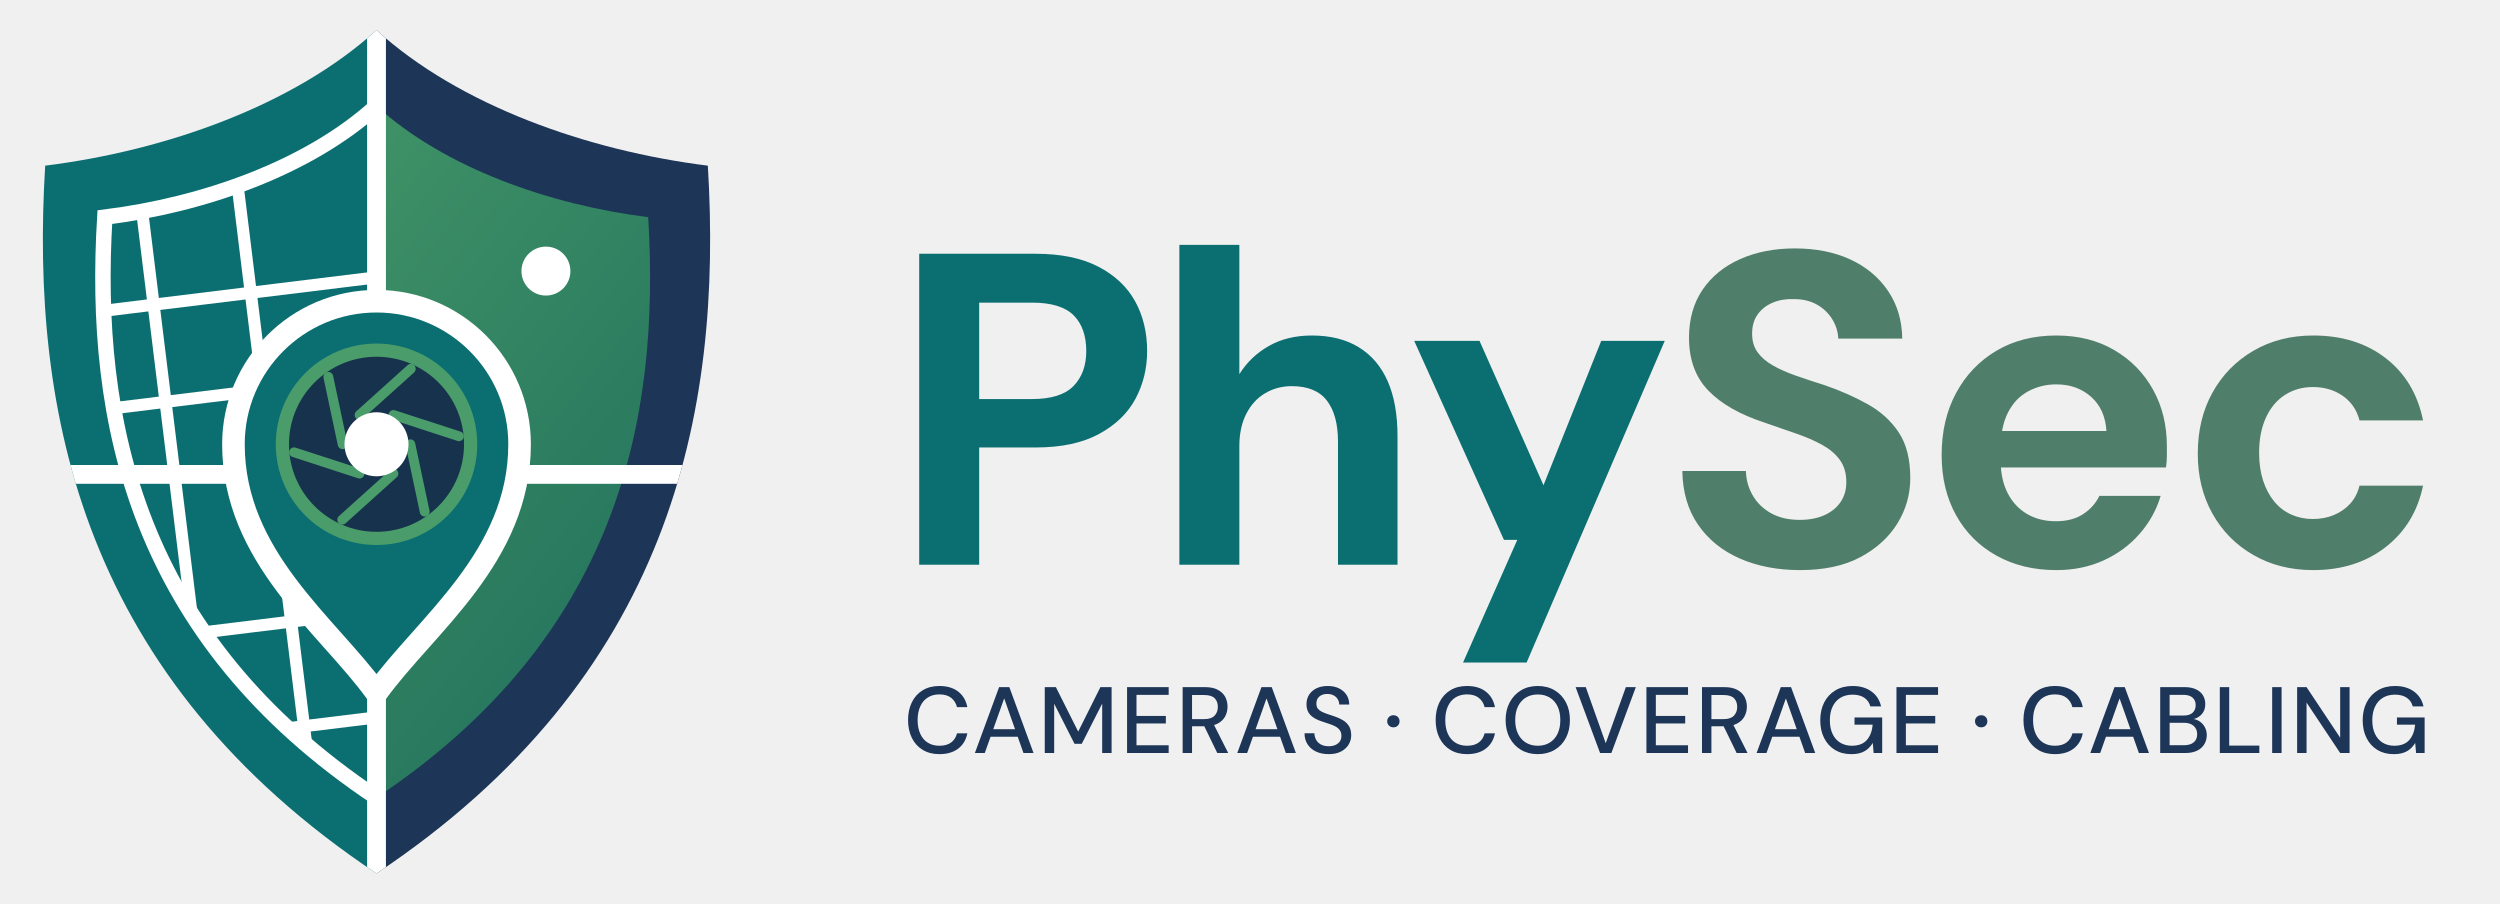
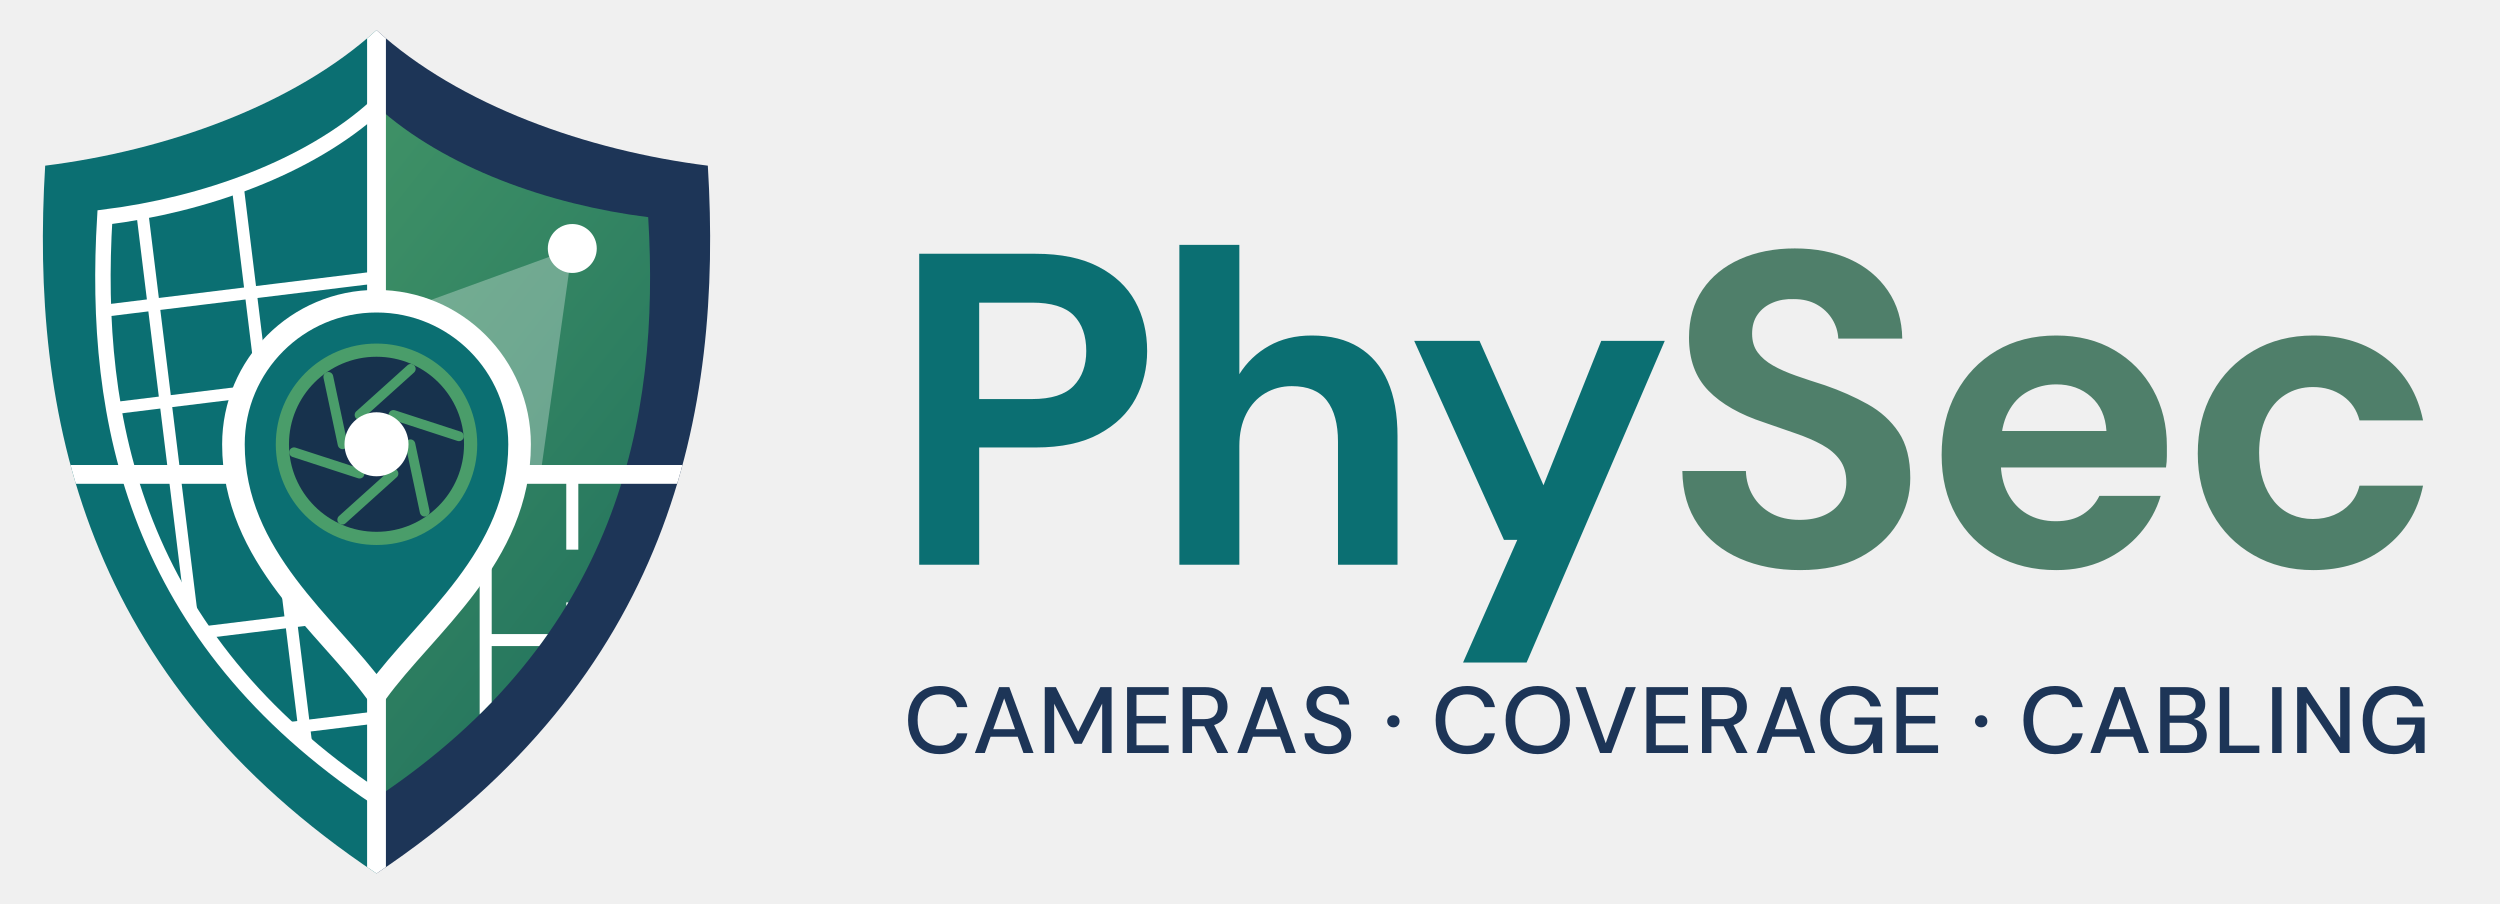
<svg xmlns="http://www.w3.org/2000/svg" viewBox="0 0 664 240" width="664" height="240" role="img" aria-label="PhySec">
  <defs>
    <linearGradient id="pg" x1="0" y1="0" x2="1" y2="1">
      <stop offset="0" stop-color="#4a9d6a" />
      <stop offset="1" stop-color="#1f6f5c" />
    </linearGradient>
    <clipPath id="ps">
      <path d="M100 8 C78 28 44 40 12 44 C8 110 22 180 100 232 C178 180 192 110 188 44 C156 40 122 28 100 8 Z" />
    </clipPath>
    <clipPath id="pi">
      <path d="M100 8 C78 28 44 40 12 44 C8 110 22 180 100 232 C178 180 192 110 188 44 C156 40 122 28 100 8 Z" transform="translate(100 120) scale(.82) translate(-100 -120)" />
    </clipPath>
    <clipPath id="pl">
      <rect x="0" y="0" width="100" height="240" />
    </clipPath>
    <clipPath id="pr">
      <rect x="100" y="0" width="100" height="240" />
+     </clipPath>
+     <clipPath id="pt">
+       <rect x="100" y="0" width="100" height="126" />
    </clipPath>
  </defs>
  <g clip-path="url(#ps)">
    <rect x="0" y="0" width="100" height="240" fill="#0b6f72" />
    <rect x="100" y="0" width="100" height="240" fill="#1d3557" />
  </g>
  <g clip-path="url(#pr)">
    <path d="M100 8 C78 28 44 40 12 44 C8 110 22 180 100 232 C178 180 192 110 188 44 C156 40 122 28 100 8 Z" transform="translate(100 120) scale(.82) translate(-100 -120)" fill="url(#pg)" />
  </g>
  <g clip-path="url(#pl)">
    <g clip-path="url(#pi)">
      <g fill="none" stroke="#fff" stroke-width="3.2" transform="rotate(-7 100 120)">
        <path d="M46 0 V240 M72 0 V240 M0 74 H110 M0 100 H110 M0 162 H110 M0 190 H110" />
      </g>
    </g>
    <path d="M100 8 C78 28 44 40 12 44 C8 110 22 180 100 232 C178 180 192 110 188 44 C156 40 122 28 100 8 Z" transform="translate(100 120) scale(.82) translate(-100 -120)" fill="none" stroke="#fff" stroke-width="5" />
  </g>
  <g clip-path="url(#ps)" stroke="#fff" stroke-width="5">
    <path d="M100 0 V240 M0 126 H200" />
  </g>
-   <circle cx="145" cy="72" r="6.5" fill="#fff" />
+   <g clip-path="url(#pr)">
+     <g clip-path="url(#pi)">
+       <path d="M152 66 L141.14 143.24 A78 78 0 0 1 78.7 92.68 Z" fill="#fff" opacity=".3" clip-path="url(#pt)" />
+       <g fill="none" stroke="#fff" stroke-width="3.2">
+         <path d="M129 126 V240 M129 170 H200 M152 126 V146 M152 160 V170" />
+       </g>
+     </g>
+   </g>
+   <circle cx="152" cy="66" r="6.5" fill="#fff" />
  <path d="M100 184 C87 166 62 148 62 118 A38 38 0 0 1 138 118 C138 148 113 166 100 184 Z" fill="#0b6f72" stroke="#fff" stroke-width="6" stroke-linejoin="round" />
  <circle cx="100" cy="118" r="25" fill="#17324d" stroke="#4a9d6a" stroke-width="3.5" />
  <g stroke="#4a9d6a" stroke-width="2.6" stroke-linecap="round">
    <path d="M109 118 L112.8 135.9" />
    <path d="M104.5 125.79 L90.9 138.03" />
    <path d="M95.5 125.79 L78.1 120.13" />
    <path d="M91 118 L87.2 100.1" />
    <path d="M95.5 110.21 L109.1 97.97" />
    <path d="M104.5 110.21 L121.9 115.87" />
  </g>
  <circle cx="100" cy="118" r="8.5" fill="#fff" />
  <path d="M244.14 150V67.4H275.06Q285.09 67.4 291.7 70.82Q298.3 74.24 301.49 80.03Q304.68 85.81 304.68 93.24Q304.68 100.09 301.61 105.87Q298.54 111.65 291.93 115.25Q285.32 118.85 275.06 118.85H260.07V150ZM260.07 105.99H274.11Q281.78 105.99 285.15 102.5Q288.51 99.02 288.51 93.24Q288.51 87.11 285.15 83.74Q281.78 80.38 274.11 80.38H260.07Z M313.24 150V65.04H329.17V99.38Q332.12 94.66 337.02 91.88Q341.91 89.11 348.4 89.11Q355.84 89.11 360.91 92.24Q365.99 95.37 368.58 101.27Q371.18 107.17 371.18 115.9V150H355.37V117.31Q355.37 110.23 352.42 106.4Q349.47 102.56 343.09 102.56Q339.2 102.56 336.01 104.45Q332.83 106.34 331 109.94Q329.17 113.54 329.17 118.49V150Z M388.59 175.96 402.99 143.39H399.45L375.61 90.53H392.96L409.95 128.88L425.29 90.53H442.16L405.47 175.96Z" fill="#0b6f72" />
  <path d="M478.1 151.42Q469.14 151.42 462.12 148.35Q455.09 145.28 451.02 139.38Q446.95 133.48 446.83 125.1H463.71Q463.83 128.76 465.6 131.71Q467.37 134.66 470.49 136.37Q473.62 138.08 477.99 138.08Q481.76 138.08 484.53 136.84Q487.31 135.6 488.84 133.36Q490.38 131.12 490.38 128.05Q490.38 124.51 488.66 122.15Q486.95 119.79 483.94 118.14Q480.94 116.49 476.98 115.13Q473.03 113.77 468.66 112.24Q458.87 109.05 453.74 103.74Q448.6 98.43 448.6 89.7Q448.6 82.27 452.2 76.96Q455.8 71.65 462.17 68.82Q468.55 65.98 476.69 65.98Q485.07 65.98 491.38 68.88Q497.69 71.77 501.41 77.19Q505.13 82.62 505.24 89.94H488.25Q488.13 87.22 486.66 84.81Q485.18 82.39 482.59 80.91Q479.99 79.44 476.45 79.44Q473.38 79.32 470.85 80.38Q468.31 81.44 466.84 83.51Q465.36 85.57 465.36 88.64Q465.36 91.59 466.84 93.6Q468.31 95.6 470.91 97.08Q473.5 98.55 477.04 99.79Q480.58 101.03 484.71 102.33Q490.85 104.45 496.04 107.34Q501.23 110.23 504.3 114.84Q507.37 119.44 507.37 126.99Q507.37 133.48 503.95 139.03Q500.52 144.57 494.09 147.99Q487.66 151.42 478.1 151.42Z M546.14 151.42Q537.17 151.42 530.27 147.58Q523.37 143.75 519.53 136.84Q515.7 129.94 515.7 120.85Q515.7 111.53 519.53 104.39Q523.37 97.25 530.21 93.18Q537.05 89.11 546.14 89.11Q554.99 89.11 561.6 93.01Q568.21 96.9 571.86 103.51Q575.52 110.12 575.52 118.49Q575.52 119.67 575.52 121.15Q575.52 122.62 575.29 124.16H527.02V114.48H559.47Q559.12 108.7 555.4 105.4Q551.69 102.09 546.14 102.09Q542.13 102.09 538.71 103.92Q535.28 105.75 533.34 109.53Q531.39 113.3 531.39 119.08V122.51Q531.39 127.34 533.22 130.94Q535.05 134.54 538.35 136.49Q541.66 138.44 546.02 138.44Q550.39 138.44 553.28 136.55Q556.17 134.66 557.59 131.71H573.87Q572.22 137.26 568.32 141.74Q564.43 146.22 558.77 148.82Q553.1 151.42 546.14 151.42Z M614.41 151.42Q605.44 151.42 598.48 147.4Q591.52 143.39 587.63 136.43Q583.73 129.47 583.73 120.5Q583.73 111.3 587.63 104.28Q591.52 97.25 598.48 93.18Q605.44 89.11 614.41 89.11Q625.86 89.11 633.65 95.13Q641.43 101.15 643.56 111.65H626.68Q625.62 107.52 622.26 105.16Q618.9 102.8 614.29 102.8Q610.16 102.8 606.92 104.87Q603.67 106.93 601.85 110.88Q600.02 114.84 600.02 120.26Q600.02 124.39 601.08 127.64Q602.14 130.88 604.03 133.19Q605.92 135.49 608.57 136.67Q611.23 137.85 614.29 137.85Q617.36 137.85 619.9 136.78Q622.44 135.72 624.21 133.78Q625.98 131.83 626.68 129H643.56Q641.43 139.26 633.59 145.34Q625.74 151.42 614.41 151.42Z" fill="#4f7f6a" />
  <path d="M249.5 200.3Q246.93 200.3 245.06 199.16Q243.2 198.03 242.19 195.99Q241.18 193.95 241.18 191.25Q241.18 188.57 242.19 186.52Q243.2 184.47 245.06 183.34Q246.93 182.2 249.5 182.2Q252.57 182.2 254.49 183.68Q256.4 185.15 256.93 187.82H254.18Q253.8 186.28 252.64 185.35Q251.47 184.43 249.5 184.43Q247.72 184.43 246.43 185.25Q245.12 186.07 244.43 187.6Q243.72 189.12 243.72 191.25Q243.72 193.38 244.43 194.91Q245.12 196.45 246.43 197.26Q247.72 198.07 249.5 198.07Q251.47 198.07 252.64 197.19Q253.8 196.3 254.18 194.78H256.93Q256.4 197.38 254.49 198.84Q252.57 200.3 249.5 200.3Z M258.93 200 265.36 182.5H268.08L274.51 200H271.83L266.71 185.5L261.56 200ZM261.83 195.68 262.53 193.68H270.76L271.46 195.68Z M277.49 200V182.5H280.44L286.37 194.32L292.27 182.5H295.24V200H292.74V186.88L287.32 197.55H285.39L279.99 186.9V200Z M299.35 200V182.5H310.4V184.55H301.85V190.15H309.65V192.15H301.85V197.95H310.4V200Z M314.11 200V182.5H320.03Q322.11 182.5 323.43 183.2Q324.76 183.9 325.4 185.06Q326.03 186.22 326.03 187.7Q326.03 189.1 325.4 190.29Q324.76 191.47 323.41 192.19Q322.06 192.9 319.96 192.9H316.61V200ZM323.31 200 319.53 192.22H322.28L326.21 200ZM316.61 191H319.86Q321.71 191 322.58 190.09Q323.46 189.18 323.46 187.75Q323.46 186.3 322.61 185.45Q321.76 184.6 319.86 184.6H316.61Z M328.62 200 335.04 182.5H337.77L344.19 200H341.52L336.39 185.5L331.24 200ZM331.52 195.68 332.22 193.68H340.44L341.14 195.68Z M352.9 200.3Q350.98 200.3 349.53 199.61Q348.08 198.93 347.28 197.68Q346.48 196.43 346.48 194.75H349.1Q349.13 195.7 349.56 196.49Q350 197.28 350.84 197.74Q351.68 198.2 352.9 198.2Q353.95 198.2 354.71 197.85Q355.48 197.5 355.88 196.89Q356.28 196.28 356.28 195.47Q356.28 194.55 355.85 193.95Q355.43 193.35 354.71 192.96Q354 192.57 353.06 192.27Q352.13 191.97 351.1 191.62Q349.03 190.95 348.01 189.88Q347 188.8 347 187.07Q347 185.6 347.7 184.51Q348.4 183.43 349.66 182.81Q350.93 182.2 352.65 182.2Q354.35 182.2 355.63 182.82Q356.9 183.45 357.63 184.55Q358.35 185.65 358.35 187.12H355.7Q355.7 186.45 355.35 185.8Q355 185.15 354.3 184.74Q353.6 184.32 352.58 184.32Q351.73 184.3 351.05 184.6Q350.38 184.9 350 185.48Q349.63 186.05 349.63 186.85Q349.63 187.65 349.96 188.14Q350.3 188.62 350.95 188.97Q351.6 189.32 352.46 189.61Q353.33 189.9 354.38 190.25Q355.68 190.68 356.69 191.29Q357.7 191.9 358.29 192.86Q358.88 193.82 358.88 195.32Q358.88 196.62 358.2 197.75Q357.53 198.88 356.2 199.59Q354.88 200.3 352.9 200.3Z  M370.09 193.18Q369.37 193.18 368.91 192.71Q368.44 192.25 368.44 191.57Q368.44 190.88 368.91 190.43Q369.37 189.97 370.09 189.97Q370.82 189.97 371.27 190.43Q371.72 190.88 371.72 191.57Q371.72 192.25 371.27 192.71Q370.82 193.18 370.09 193.18Z  M389.64 200.3Q387.06 200.3 385.2 199.16Q383.34 198.03 382.32 195.99Q381.31 193.95 381.31 191.25Q381.31 188.57 382.32 186.52Q383.34 184.47 385.2 183.34Q387.06 182.2 389.64 182.2Q392.71 182.2 394.62 183.68Q396.54 185.15 397.06 187.82H394.31Q393.94 186.28 392.77 185.35Q391.61 184.43 389.64 184.43Q387.86 184.43 386.56 185.25Q385.26 186.07 384.56 187.6Q383.86 189.12 383.86 191.25Q383.86 193.38 384.56 194.91Q385.26 196.45 386.56 197.26Q387.86 198.07 389.64 198.07Q391.61 198.07 392.77 197.19Q393.94 196.3 394.31 194.78H397.06Q396.54 197.38 394.62 198.84Q392.71 200.3 389.64 200.3Z M408.42 200.3Q405.89 200.3 403.98 199.16Q402.07 198.03 400.98 195.99Q399.89 193.95 399.89 191.25Q399.89 188.57 400.98 186.54Q402.07 184.5 403.98 183.35Q405.89 182.2 408.42 182.2Q410.99 182.2 412.92 183.35Q414.84 184.5 415.91 186.54Q416.97 188.57 416.97 191.25Q416.97 193.95 415.91 195.99Q414.84 198.03 412.92 199.16Q410.99 200.3 408.42 200.3ZM408.44 198.07Q410.24 198.07 411.59 197.25Q412.94 196.43 413.68 194.9Q414.42 193.38 414.42 191.25Q414.42 189.12 413.68 187.6Q412.94 186.07 411.59 185.26Q410.24 184.45 408.44 184.45Q406.64 184.45 405.29 185.26Q403.94 186.07 403.19 187.6Q402.44 189.12 402.44 191.25Q402.44 193.38 403.19 194.9Q403.94 196.43 405.29 197.25Q406.64 198.07 408.44 198.07Z M424.98 200 418.48 182.5H421.18L426.48 197.4L431.83 182.5H434.48L427.98 200Z M437.29 200V182.5H448.34V184.55H439.79V190.15H447.59V192.15H439.79V197.95H448.34V200Z M452.05 200V182.5H457.97Q460.05 182.5 461.37 183.2Q462.7 183.9 463.33 185.06Q463.97 186.22 463.97 187.7Q463.97 189.1 463.33 190.29Q462.7 191.47 461.35 192.19Q460 192.9 457.9 192.9H454.55V200ZM461.25 200 457.47 192.22H460.22L464.15 200ZM454.55 191H457.8Q459.65 191 460.52 190.09Q461.4 189.18 461.4 187.75Q461.4 186.3 460.55 185.45Q459.7 184.6 457.8 184.6H454.55Z M466.55 200 472.98 182.5H475.7L482.13 200H479.45L474.33 185.5L469.18 200ZM469.45 195.68 470.15 193.68H478.38L479.08 195.68Z M491.69 200.3Q489.21 200.3 487.36 199.18Q485.51 198.05 484.49 196.03Q483.46 194 483.46 191.3Q483.46 188.62 484.5 186.57Q485.54 184.53 487.48 183.36Q489.41 182.2 492.06 182.2Q495.04 182.2 497.04 183.64Q499.04 185.07 499.61 187.62H496.76Q496.39 186.18 495.19 185.34Q493.99 184.5 492.04 184.5Q490.19 184.5 488.83 185.32Q487.46 186.15 486.74 187.68Q486.01 189.2 486.01 191.3Q486.01 193.43 486.74 194.95Q487.46 196.47 488.79 197.27Q490.11 198.07 491.84 198.07Q494.49 198.07 495.83 196.55Q497.16 195.03 497.39 192.47H492.56V190.55H499.91V200H497.64L497.41 197.32Q496.81 198.3 496.03 198.96Q495.24 199.62 494.19 199.96Q493.14 200.3 491.69 200.3Z M503.7 200V182.5H514.75V184.55H506.2V190.15H514V192.15H506.2V197.95H514.75V200Z  M526.21 193.18Q525.49 193.18 525.03 192.71Q524.56 192.25 524.56 191.57Q524.56 190.88 525.03 190.43Q525.49 189.97 526.21 189.97Q526.94 189.97 527.39 190.43Q527.84 190.88 527.84 191.57Q527.84 192.25 527.39 192.71Q526.94 193.18 526.21 193.18Z  M545.76 200.3Q543.18 200.3 541.32 199.16Q539.46 198.03 538.44 195.99Q537.43 193.95 537.43 191.25Q537.43 188.57 538.44 186.52Q539.46 184.47 541.32 183.34Q543.18 182.2 545.76 182.2Q548.83 182.2 550.74 183.68Q552.66 185.15 553.18 187.82H550.43Q550.06 186.28 548.89 185.35Q547.73 184.43 545.76 184.43Q543.98 184.43 542.68 185.25Q541.38 186.07 540.68 187.6Q539.98 189.12 539.98 191.25Q539.98 193.38 540.68 194.91Q541.38 196.45 542.68 197.26Q543.98 198.07 545.76 198.07Q547.73 198.07 548.89 197.19Q550.06 196.3 550.43 194.78H553.18Q552.66 197.38 550.74 198.84Q548.83 200.3 545.76 200.3Z M555.19 200 561.61 182.5H564.34L570.76 200H568.09L562.96 185.5L557.81 200ZM558.09 195.68 558.79 193.68H567.01L567.71 195.68Z M573.75 200V182.5H580.22Q582.05 182.5 583.27 183.09Q584.5 183.68 585.11 184.69Q585.72 185.7 585.72 186.97Q585.72 188.3 585.15 189.2Q584.57 190.1 583.64 190.59Q582.7 191.07 581.62 191.15L581.97 190.9Q583.12 190.93 584.07 191.51Q585.02 192.1 585.57 193.07Q586.12 194.05 586.12 195.22Q586.12 196.57 585.47 197.66Q584.82 198.75 583.55 199.38Q582.27 200 580.42 200ZM576.25 197.93H580.1Q581.75 197.93 582.66 197.16Q583.57 196.4 583.57 195Q583.57 193.62 582.64 192.8Q581.7 191.97 580.05 191.97H576.25ZM576.25 190.05H579.95Q581.52 190.05 582.35 189.31Q583.17 188.57 583.17 187.28Q583.17 186.03 582.35 185.29Q581.52 184.55 579.87 184.55H576.25Z M589.58 200V182.5H592.08V198.03H600.08V200Z M603.49 200V182.5H605.99V200Z M610.12 200V182.5H612.62L621.55 195.93V182.5H624.05V200H621.55L612.62 186.6V200Z M635.76 200.3Q633.28 200.3 631.43 199.18Q629.58 198.05 628.56 196.03Q627.53 194 627.53 191.3Q627.53 188.62 628.57 186.57Q629.61 184.53 631.55 183.36Q633.48 182.2 636.13 182.2Q639.11 182.2 641.11 183.64Q643.11 185.07 643.68 187.62H640.83Q640.46 186.18 639.26 185.34Q638.06 184.5 636.11 184.5Q634.26 184.5 632.9 185.32Q631.53 186.15 630.81 187.68Q630.08 189.2 630.08 191.3Q630.08 193.43 630.81 194.95Q631.53 196.47 632.86 197.27Q634.18 198.07 635.91 198.07Q638.56 198.07 639.9 196.55Q641.23 195.03 641.46 192.47H636.63V190.55H643.98V200H641.71L641.48 197.32Q640.88 198.3 640.1 198.96Q639.31 199.62 638.26 199.96Q637.21 200.3 635.76 200.3Z" fill="#1d3557" />
</svg>
